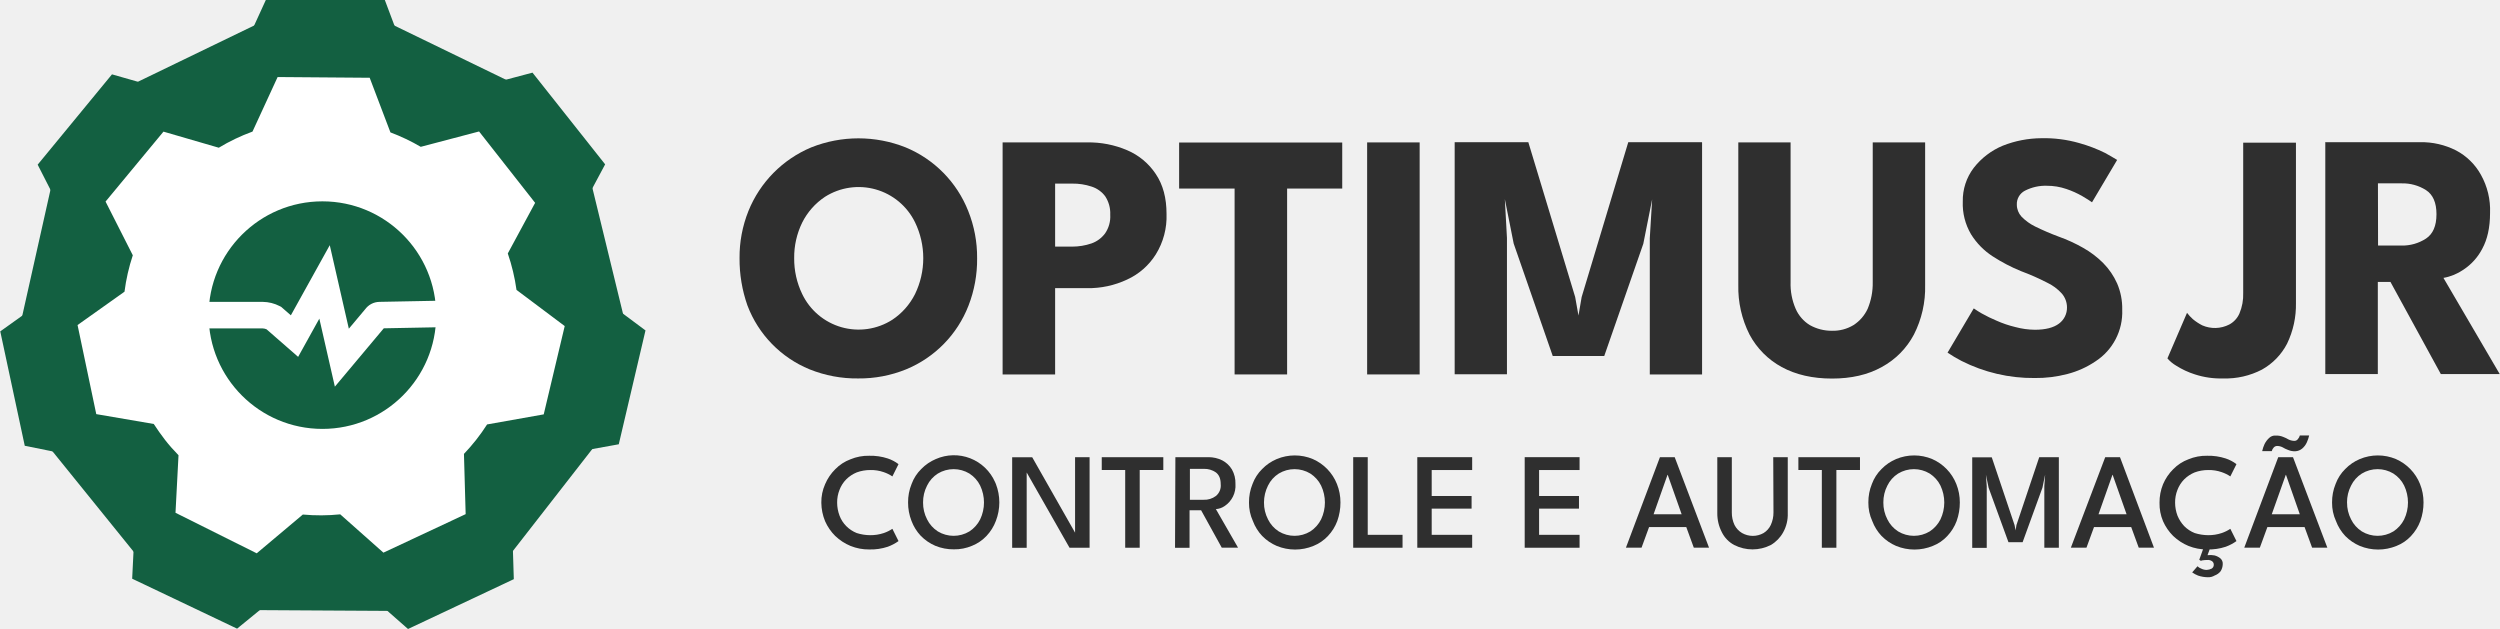
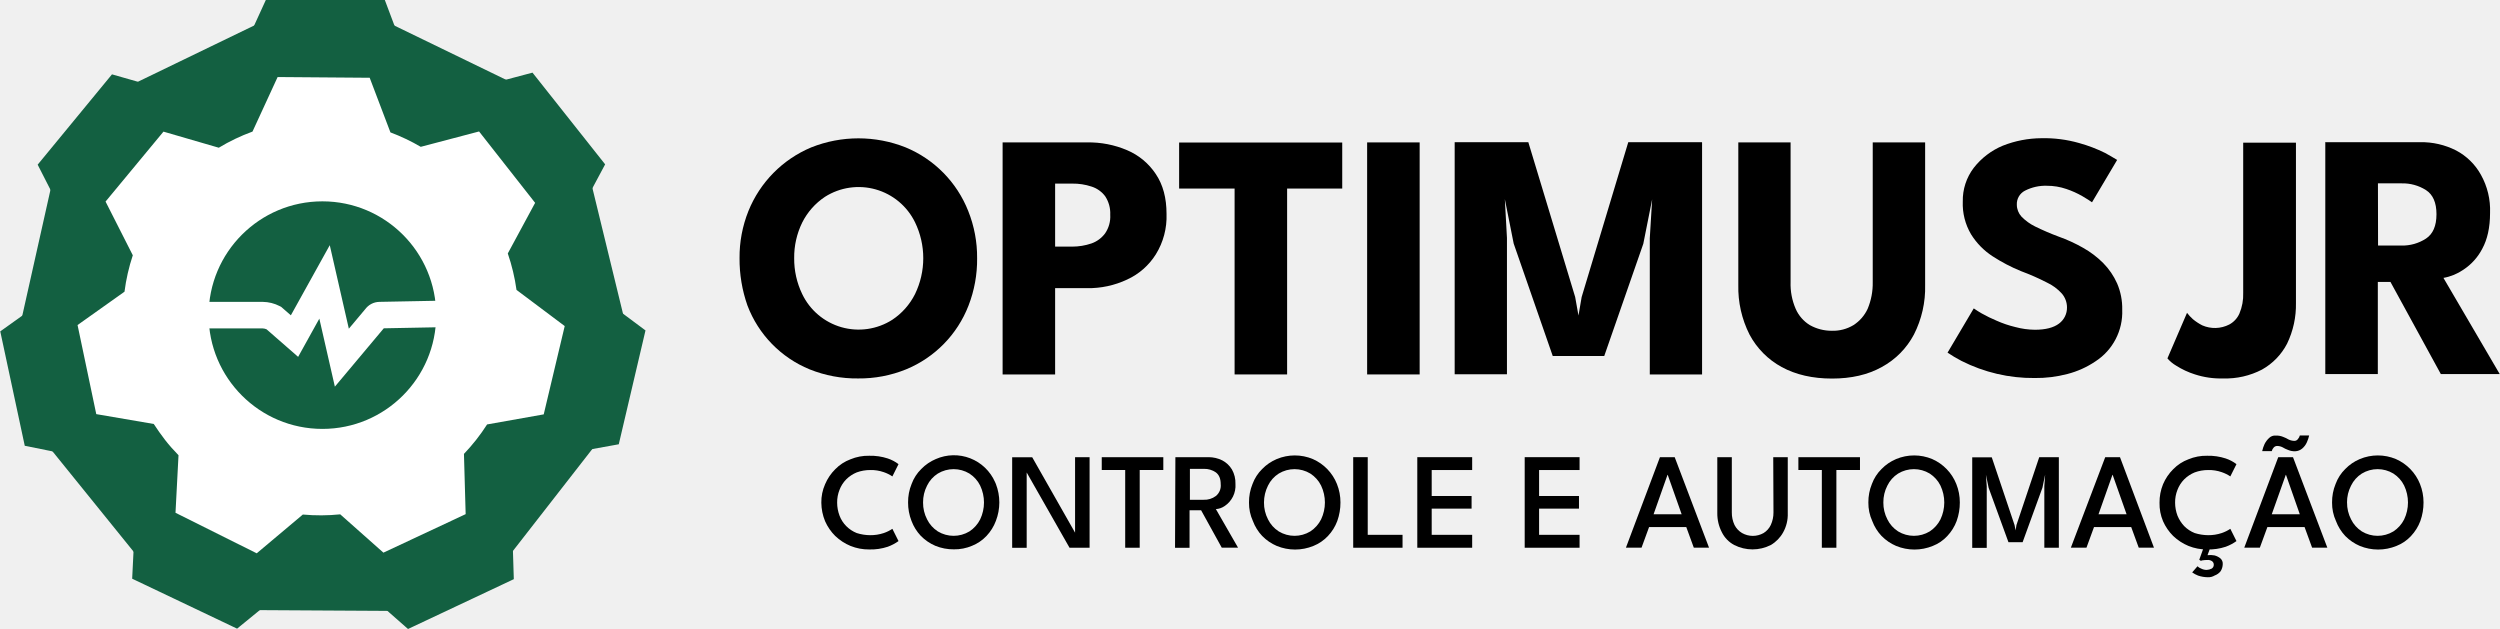
<svg xmlns="http://www.w3.org/2000/svg" width="2035" height="512" version="1.1" viewBox="0 0 2035 512">
  <polygon transform="matrix(1.0279 0 0 -1.0279 -.30158 512.56)" points="497.41 234.79 465.81 364.59 415.01 428.69 299.01 484.99 216.11 485.49 95.81 427.29 43.81 364.19 14.61 233.79 31.71 153.79 115.71 49.89 188.41 15.59 322.71 14.79 396.61 49.69 478.71 155.09" fill="#136041" />
  <path d="m216.38 0.001-26.966 58.988c-13.437 4.887-26.338 11.116-38.523 18.596l-59.737-17.067-60.493 73.52 29.537 57.913c-4.469 13.549-7.614 27.492-9.4 41.647l-50.584 36.146 19.938 93.123 63.716 12.857c7.781 11.952 16.75 23.076 26.779 33.215l-3.058 62.125 85.4 40.662 49.528-40.467c14.263 1.314 28.613 1.191 42.851-0.357l46.766 41.099 3.991-1.88 82.116-38.681-2.004-64.966c9.925-10.322 18.749-21.635 26.346-33.772l61.096-11.061 21.753-92.674-52.104-38.815c-1.944-14.166-5.305-28.091-10.034-41.585l29.289-54.789-59.135-74.652-62.756 16.664c-11.2-6.599-22.975-12.156-35.187-16.611l-22.259-59.178h-96.866zm45.261 186.67c12.305-0.104 24.689 2.92 35.917 9.17 25.665 14.284 40.177 42.573 36.811 71.752-3.365 29.18-23.933 53.422-52.176 61.491-28.242 8.069-58.515-1.645-76.787-24.643l-4e-3 -4e-3c-25.042-31.481-19.784-77.109 11.761-102.07l-4.173-5.274h0.01l4.175 5.272c12.952-10.258 28.645-15.56 44.465-15.694z" fill="#136041" />
  <path d="m225.98 62.71-20.444 44.404c-9.553 3.482-18.738 7.877-27.443 13.129l-45.03-13.093-47.141 56.922 22.178 43.719c-3.201 9.646-5.463 19.57-6.76 29.65l-38.211 27.141 15.235 72.516 46.796 8.014c2.819 4.285 6.163 9.126 9.185 12.973 3e-3 4e-3 7e-3 0.01 0.01 0.013 3.392 4.375 7.087 8.498 10.954 12.457l-2.449 46.845 66.112 32.997 37.532-31.562c10.135 0.933 20.329 0.878 30.453-0.163l35.138 31.187 66.948-31.352-1.385-49.042c7.044-7.363 13.351-15.389 18.84-23.974l46.092-8.196 17.088-71.886-39.24-29.43c-1.408-10.097-3.784-20.026-7.093-29.669l22.247-41.193-45.627-58.108-47.469 12.509c-7.883-4.614-16.135-8.535-24.683-11.751l-16.887-44.465zm33.734 143.78c1.573-0.034 3.15 4e-3 4.723 0.113 7.551 0.523 15.044 2.7 21.923 6.571 18.344 10.323 28.642 30.624 26.139 51.524-2.503 20.901-17.303 38.196-37.566 43.894-20.263 5.699-41.913-1.344-54.942-17.875v-2e-3c-17.876-22.672-13.965-55.333 8.759-73.143v-2e-3c9.059-7.103 19.952-10.84 30.965-11.08z" fill="#fff" />
  <circle transform="scale(1,-1)" cx="262.44" cy="-256.51" r="92.616" fill="#136041" />
  <path d="m268.43 199.58-31.671 57.086-7.869-6.867-1.141-0.595c-4.304-2.244-9.079-3.437-13.934-3.482l-0.051-2e-3h-46.101v21.587h45.949c1.158 0.011 2.28 0.298 3.347 0.732l25.722 22.448 17.259-31.11 12.641 55.361 39.815-47.495 49.661-0.966-0.42-21.582-52.834 1.026h0.135c-4.769 0.033-9.248 2.421-11.932 6.363l0.651-0.859-13.705 16.347z" fill="#fff" />
-   <g transform="matrix(.96068 0 0 .96068 -.29198 1.0628)" fill="#2f2f2f">
+   <g transform="matrix(.96068 0 0 .96068 -.29198 1.0628)">
    <path d="m626.93 217.66a105.11 105.11 0 0 1 7.5-39.9 98.36 98.36 0 0 1 53.3-54 108.14 108.14 0 0 1 79.9 0 96.77 96.77 0 0 1 53.1 54 105.11 105.11 0 0 1 7.5 39.9 107.5 107.5 0 0 1-7.3 40.2 95.82 95.82 0 0 1-52.9 54 105 105 0 0 1-40.6 7.7 106.81 106.81 0 0 1-41.1-7.7 94.75 94.75 0 0 1-52.7-54.1 118.47 118.47 0 0 1-6.7-40.1zm46.3 0a68.52 68.52 0 0 0 6.8 30.4 53 53 0 0 0 76.3 21.8 56.47 56.47 0 0 0 19.3-21.8 69.74 69.74 0 0 0 0-60.8 53.17 53.17 0 0 0-76.3-21.6 56.47 56.47 0 0 0-19.3 21.8 66.79 66.79 0 0 0-6.8 30.2z" />
    <path d="m849.83 119.56h71.5a82.48 82.48 0 0 1 34 6.6 54.76 54.76 0 0 1 24.3 20.2c6.1 9.1 9.1 20.2 9.1 33.8a60.83 60.83 0 0 1-9.1 34.3 56.32 56.32 0 0 1-24.3 21.3 76.84 76.84 0 0 1-34 7.3h-27v73.1h-44.5zm44.5 88.3h14.5a50.65 50.65 0 0 0 16.3-2.7 24.49 24.49 0 0 0 11.6-8.6 25.23 25.23 0 0 0 4.3-15.7 26.33 26.33 0 0 0-4.3-15.7 23.24 23.24 0 0 0-11.6-8.2 49.61 49.61 0 0 0-16.3-2.5h-14.5z" />
    <path d="m1046.4 158.66h-47v-39h138.2v39h-46.7v157.5h-44.5z" />
    <path d="m1158.7 119.56h44.5v196.6h-44.5z" />
    <path d="m1442.5 119.56v196.6h-44.3v-115.5l2-32.9-7.5 37.7-33.1 95.1h-43.63l-33.1-95.3-7.5-37.7 1.8 32.9v115.54h-44.3v-196.64h62.4l39.7 131.2 2.8 15.7 2.7-15.7 39.5-131.2h62.4v0.2z" />
    <path d="m1587 119.56h44.5v120.8a87.42 87.42 0 0 1-9.5 42 66.73 66.73 0 0 1-27.2 27.5c-11.8 6.6-25.9 9.8-42.2 9.8s-30.6-3.2-42.7-9.8a67.32 67.32 0 0 1-27.2-27.5 88.59 88.59 0 0 1-9.5-42v-120.8h44.3v118.3a52.74 52.74 0 0 0 4.3 22.7 30.48 30.48 0 0 0 12 13.8 37.63 37.63 0 0 0 18.6 4.8 33.62 33.62 0 0 0 18.4-4.8 32.68 32.68 0 0 0 12-13.8 55.88 55.88 0 0 0 4.3-22.7v-118.3z" />
    <path d="m1730 116a107.77 107.77 0 0 1 32 4.1 124.65 124.65 0 0 1 22 8.4c3.4 1.8 6.8 3.9 10.2 5.9l-21.3 35.9c-1.6-1.1-4.3-3-8.2-5.2a75.38 75.38 0 0 0-13.6-6.1 49.77 49.77 0 0 0-16.3-2.7 38 38 0 0 0-18.6 4.1 12.72 12.72 0 0 0-7 12 15 15 0 0 0 3.9 10 41.46 41.46 0 0 0 11.6 8.4 215.57 215.57 0 0 0 20 8.6 128.49 128.49 0 0 1 20.7 9.5 77.75 77.75 0 0 1 17 12.9 58.39 58.39 0 0 1 11.8 17.3 53.57 53.57 0 0 1 4.3 22.2 49.78 49.78 0 0 1-22.7 43.8 76.33 76.33 0 0 1-23.8 10.7 104.08 104.08 0 0 1-27.7 3.4 134.29 134.29 0 0 1-62-14.5 118 118 0 0 1-11.8-7l22.2-37.5c2.3 1.6 4.5 3 6.8 4.3a120.17 120.17 0 0 0 12.5 6.1 90.28 90.28 0 0 0 15.9 5.4 65.83 65.83 0 0 0 16.6 2.3c9.1 0 15.9-1.8 20.4-5.2a16.69 16.69 0 0 0 6.8-13.8 18.05 18.05 0 0 0-4.3-11.6 39.61 39.61 0 0 0-12.9-9.5 196.66 196.66 0 0 0-21.6-9.5 144.16 144.16 0 0 1-24.3-12.7 59.84 59.84 0 0 1-18.2-18.6 50.67 50.67 0 0 1-7-27.7 45.61 45.61 0 0 1 9.3-28.6 60.72 60.72 0 0 1 24.7-18.8 90.44 90.44 0 0 1 32.6-6.3z" />
    <path d="m1945.7 255.56a75.87 75.87 0 0 1-7.5 34.5 53.15 53.15 0 0 1-21.3 22 66.85 66.85 0 0 1-32.9 7.5 70.74 70.74 0 0 1-23.8-3.4 67.5 67.5 0 0 1-16.1-7.5 28.25 28.25 0 0 1-7.3-6.1l16.6-38.6a37.18 37.18 0 0 0 5 5.4 43 43 0 0 0 7.9 5.2 26.63 26.63 0 0 0 22.9-0.7 19.42 19.42 0 0 0 8.6-9.3 41 41 0 0 0 3.2-17.5v-127.3h44.7z" />
    <path d="m1970.9 119.36h80.07a64.69 64.69 0 0 1 30.4 7 51.32 51.32 0 0 1 21.1 20.7 61.17 61.17 0 0 1 7.7 32.2c0 12.5-2.3 22.5-6.6 30.4a47.33 47.33 0 0 1-15.9 17.7 42.94 42.94 0 0 1-17 7l47.7 81.5h-49.9l-42.7-78.1h-10.7v78.1h-44.5v-196.6h0.3zm44.4 87.6h19.67a36.69 36.69 0 0 0 20.9-5.9c5.9-3.9 8.9-10.7 8.9-20.7 0-9.8-3-16.6-8.9-20.4a36.77 36.77 0 0 0-20.7-5.7h-20l0.1 52.7z" />
    <path d="m737.53 452.36a35.17 35.17 0 0 0 11.6-1.8 31 31 0 0 0 7.3-3.6l5.2 10.4a37.68 37.68 0 0 1-9.1 4.8 45.62 45.62 0 0 1-15.7 2.3 41.22 41.22 0 0 1-15.9-3 42.23 42.23 0 0 1-12.9-8.4 41.06 41.06 0 0 1-8.6-12.5 41.94 41.94 0 0 1-3.2-15.7 37.11 37.11 0 0 1 3.2-15.7 39.63 39.63 0 0 1 8.6-12.7 35.18 35.18 0 0 1 12.9-8.4 39.13 39.13 0 0 1 15.9-3 46.71 46.71 0 0 1 15.7 2.3 31.78 31.78 0 0 1 9.1 4.8l-5.2 10.4a31 31 0 0 0-7.3-3.6 32.4 32.4 0 0 0-11.6-1.8 33.19 33.19 0 0 0-11.3 2 27.14 27.14 0 0 0-8.9 5.9 25.67 25.67 0 0 0-5.7 8.9 28.52 28.52 0 0 0-2 10.9 31.38 31.38 0 0 0 2 10.9 25.17 25.17 0 0 0 5.7 8.9 26.14 26.14 0 0 0 8.9 5.9 38.18 38.18 0 0 0 11.3 1.8z" />
    <path d="m769.73 424.66a40.24 40.24 0 0 1 3-15.7 34.32 34.32 0 0 1 8.2-12.7 37.39 37.39 0 0 1 12.3-8.4 38.06 38.06 0 0 1 50.2 19.5c0.2 0.5 0.5 1.1 0.7 1.6a43.33 43.33 0 0 1 0 31.3 37.8 37.8 0 0 1-7.9 12.7 34.59 34.59 0 0 1-12.3 8.4 37.74 37.74 0 0 1-15.4 3 40.24 40.24 0 0 1-15.7-3 38.45 38.45 0 0 1-12.3-8.4 37.8 37.8 0 0 1-7.9-12.7 42.27 42.27 0 0 1-2.9-15.6zm12.7 0a30.46 30.46 0 0 0 3.4 14.3 25.55 25.55 0 0 0 9.1 10.2 25.82 25.82 0 0 0 26.8 0 26.31 26.31 0 0 0 9.1-10.2 33.32 33.32 0 0 0 0-28.6 25.55 25.55 0 0 0-9.1-10.2 25.82 25.82 0 0 0-26.8 0 25 25 0 0 0-9.1 10.2 30.46 30.46 0 0 0-3.4 14.3z" />
    <path d="m869.33 397.66h0.9v65.4h-12.3v-76.7h17l37 65.1-0.7 0.2v-65.4h12.3v76.74h-17z" />
    <path d="m953.83 397.16h-20v-10.9h52.17v10.9h-20v65.84h-12.3v-65.8z" />
    <path d="m996.23 386.26h28.1a26 26 0 0 1 11.6 2.7 20.89 20.89 0 0 1 8.2 7.7 23.39 23.39 0 0 1 3 12.3 20.71 20.71 0 0 1-9.3 18.8 14.48 14.48 0 0 1-7.3 2.5l18.8 32.7h-13.8l-17.5-31.7h-9.8v31.8h-12.3zm12.3 36.1h11.6a16 16 0 0 0 10.4-3.2 11.28 11.28 0 0 0 4.1-10c0-4.8-1.4-7.9-4.1-10a17 17 0 0 0-10.2-3h-11.8z" />
    <path d="m1058.6 424.66a40.24 40.24 0 0 1 3-15.7 34.32 34.32 0 0 1 8.2-12.7 37.39 37.39 0 0 1 12.3-8.4 39.6 39.6 0 0 1 30.6 0 38.7 38.7 0 0 1 20.4 21.1 41.76 41.76 0 0 1 3 15.7 46.28 46.28 0 0 1-2.7 15.7 37.8 37.8 0 0 1-7.9 12.7 34.59 34.59 0 0 1-12.3 8.4 40.85 40.85 0 0 1-31.1 0 38.45 38.45 0 0 1-12.3-8.4 37.8 37.8 0 0 1-7.9-12.7 36.64 36.64 0 0 1-3.3-15.7zm12.7 0a30.46 30.46 0 0 0 3.4 14.3 25.55 25.55 0 0 0 9.1 10.2 25.82 25.82 0 0 0 26.8 0 26.31 26.31 0 0 0 9.1-10.2 33.32 33.32 0 0 0 0-28.6 25.55 25.55 0 0 0-9.1-10.2 25.82 25.82 0 0 0-26.8 0 25 25 0 0 0-9.1 10.2 31.71 31.71 0 0 0-3.4 14.3z" />
    <path d="m1146.9 386.26h12.3v65.8h29.5v10.94h-41.8z" />
    <path d="m1201.2 386.26h46.5v10.9h-34.3v22h33.8v10.7h-33.8v22.2h34.3v10.94h-46.5z" />
    <path d="m1292.2 386.26h46.5v10.9h-34.3v22h33.8v10.7h-33.8v22.2h34.3v10.94h-46.5z" />
    <path d="m1406.8 386.26h12.5l29.1 76.7h-12.9l-6.4-17.5h-31.5l-6.4 17.5h-13.23zm-5.4 48.4h23.8l-11.8-33.4h-0.2z" />
    <path d="m1502.8 386.26h12.3v47.4a31 31 0 0 1-3.9 16.3 28.15 28.15 0 0 1-10.4 10.7 34.12 34.12 0 0 1-31.1 0 24.42 24.42 0 0 1-10.4-10.7 34.38 34.38 0 0 1-3.9-16.3v-47.4h12.3v46.8a24.53 24.53 0 0 0 2.3 10.7 16.72 16.72 0 0 0 6.4 6.8 18.45 18.45 0 0 0 18.2 0 16 16 0 0 0 6.1-6.8 24.84 24.84 0 0 0 2.3-10.7z" />
    <path d="m1544.1 397.16h-20v-10.9h52.2v10.9h-20v65.84h-12.33v-65.8z" />
    <path d="m1583.4 424.66a40.24 40.24 0 0 1 3-15.7 34.32 34.32 0 0 1 8.2-12.7 37.39 37.39 0 0 1 12.3-8.4 39.6 39.6 0 0 1 30.6 0 38.7 38.7 0 0 1 20.4 21.1 41.76 41.76 0 0 1 3 15.7 46.28 46.28 0 0 1-2.7 15.7 37.8 37.8 0 0 1-7.9 12.7 32.92 32.92 0 0 1-12.3 8.4 40.85 40.85 0 0 1-31.1 0 38.45 38.45 0 0 1-12.3-8.4 37.8 37.8 0 0 1-7.9-12.7 36.64 36.64 0 0 1-3.3-15.7zm12.7 0a30.46 30.46 0 0 0 3.4 14.3 25.55 25.55 0 0 0 9.1 10.2 25.82 25.82 0 0 0 26.8 0 26.31 26.31 0 0 0 9.1-10.2 33.32 33.32 0 0 0 0-28.6 25.55 25.55 0 0 0-9.1-10.2 25.82 25.82 0 0 0-26.8 0 25 25 0 0 0-9.1 10.2 30.46 30.46 0 0 0-3.4 14.3z" />
    <path d="m1744.8 386.26v76.74h-12.3v-52.2l0.7-9.8-2.3 11.1-16.8 46.2h-12l-16.8-46.1-2.3-11.1 0.7 9.8v52.2h-12.3v-76.7h16.57l19.3 57.4 0.9 4.5 0.7-4.5 19.3-57.5z" />
    <path d="m1784.1 386.26h12.5l28.8 76.7h-12.9l-6.4-17.5h-31.5l-6.4 17.5h-13.23zm-5.7 48.4h23.8l-11.8-33.4h-0.2z" />
    <path d="m1871.2 452.36a35.17 35.17 0 0 0 11.6-1.8 31 31 0 0 0 7.3-3.6l5.2 10.4a37.68 37.68 0 0 1-9.1 4.8 45.62 45.62 0 0 1-15.7 2.3 41.22 41.22 0 0 1-15.9-3 42.23 42.23 0 0 1-12.9-8.4 41.06 41.06 0 0 1-8.6-12.5 38.19 38.19 0 0 1-3-15.7 40.24 40.24 0 0 1 3-15.7 39.63 39.63 0 0 1 8.6-12.7 35.18 35.18 0 0 1 12.9-8.4 39.13 39.13 0 0 1 15.9-3 46.71 46.71 0 0 1 15.7 2.3 31.78 31.78 0 0 1 9.1 4.8l-5.2 10.4a31 31 0 0 0-7.3-3.6 32.4 32.4 0 0 0-11.6-1.8 33.19 33.19 0 0 0-11.3 2 27.14 27.14 0 0 0-8.9 5.9 25.67 25.67 0 0 0-5.7 8.9 28.52 28.52 0 0 0-2 10.9 31.38 31.38 0 0 0 2 10.9 28.8 28.8 0 0 0 5.7 8.9 26.14 26.14 0 0 0 8.9 5.9 39.25 39.25 0 0 0 11.3 1.8zm-0.23 35.64a26.65 26.65 0 0 1-8.2-1.4 24.16 24.16 0 0 1-5-2.7l4.5-5.2a8.25 8.25 0 0 0 3.2 2 10.3 10.3 0 0 0 4.5 1.1 10.13 10.13 0 0 0 4.3-1.1 3.69 3.69 0 0 0 1.8-3.2 3.53 3.53 0 0 0-1.6-3.2 6.12 6.12 0 0 0-4.1-0.9 17.74 17.74 0 0 0-3.2 0.2 4.55 4.55 0 0 0-2 0.5l-1.4-0.9 4.5-12.5 5 1.8-2.5 6.8a19.26 19.26 0 0 1 5.9 0.2 13.09 13.09 0 0 1 5 2.5 5.91 5.91 0 0 1 2 5 11.63 11.63 0 0 1-1.8 5.9 11.1 11.1 0 0 1-5 3.6 10.18 10.18 0 0 1-5.9 1.5z" />
    <path d="m1930.7 386.26h12.5l29.1 76.7h-12.9l-6.4-17.5h-31.5l-6.4 17.5h-13.2zm-13.6-5.2a29.28 29.28 0 0 1 2-5.9 17.75 17.75 0 0 1 3.9-5.2 7.2 7.2 0 0 1 5.7-2 14.62 14.62 0 0 1 6.1 1.1 26.76 26.76 0 0 1 4.8 2.3 12 12 0 0 0 4.8 1.1 3.54 3.54 0 0 0 3-1.6 6.73 6.73 0 0 0 1.6-3h7.9a29.28 29.28 0 0 1-2 5.9 14.55 14.55 0 0 1-3.9 5.2 9.82 9.82 0 0 1-5.8 2.3 14.07 14.07 0 0 1-6.1-1.1 26.76 26.76 0 0 1-4.8-2.3 10.3 10.3 0 0 0-4.5-1.1 3.89 3.89 0 0 0-3 1.4 6.73 6.73 0 0 0-1.6 3h-8.1zm8.1 53.6h23.77l-11.7-33.4h-0.2z" />
    <path d="m1976.3 424.66a40.24 40.24 0 0 1 3-15.7 34.32 34.32 0 0 1 8.2-12.7 37.39 37.39 0 0 1 12.3-8.4 39.6 39.6 0 0 1 30.6 0 38.7 38.7 0 0 1 20.4 21.1 41.76 41.76 0 0 1 3 15.7 46.28 46.28 0 0 1-2.7 15.7 37.8 37.8 0 0 1-7.9 12.7 32.92 32.92 0 0 1-12.3 8.4 40.85 40.85 0 0 1-31.1 0 38.45 38.45 0 0 1-12.3-8.4 37.8 37.8 0 0 1-7.9-12.7 36.64 36.64 0 0 1-3.3-15.7zm12.7 0a30.46 30.46 0 0 0 3.4 14.3 25.55 25.55 0 0 0 9.1 10.2 25.82 25.82 0 0 0 26.8 0 26.31 26.31 0 0 0 9.1-10.2 33.32 33.32 0 0 0 0-28.6 25.55 25.55 0 0 0-9.1-10.2 25.82 25.82 0 0 0-26.8 0 25 25 0 0 0-9.1 10.2 30.46 30.46 0 0 0-3.43 14.3z" />
  </g>
</svg>
